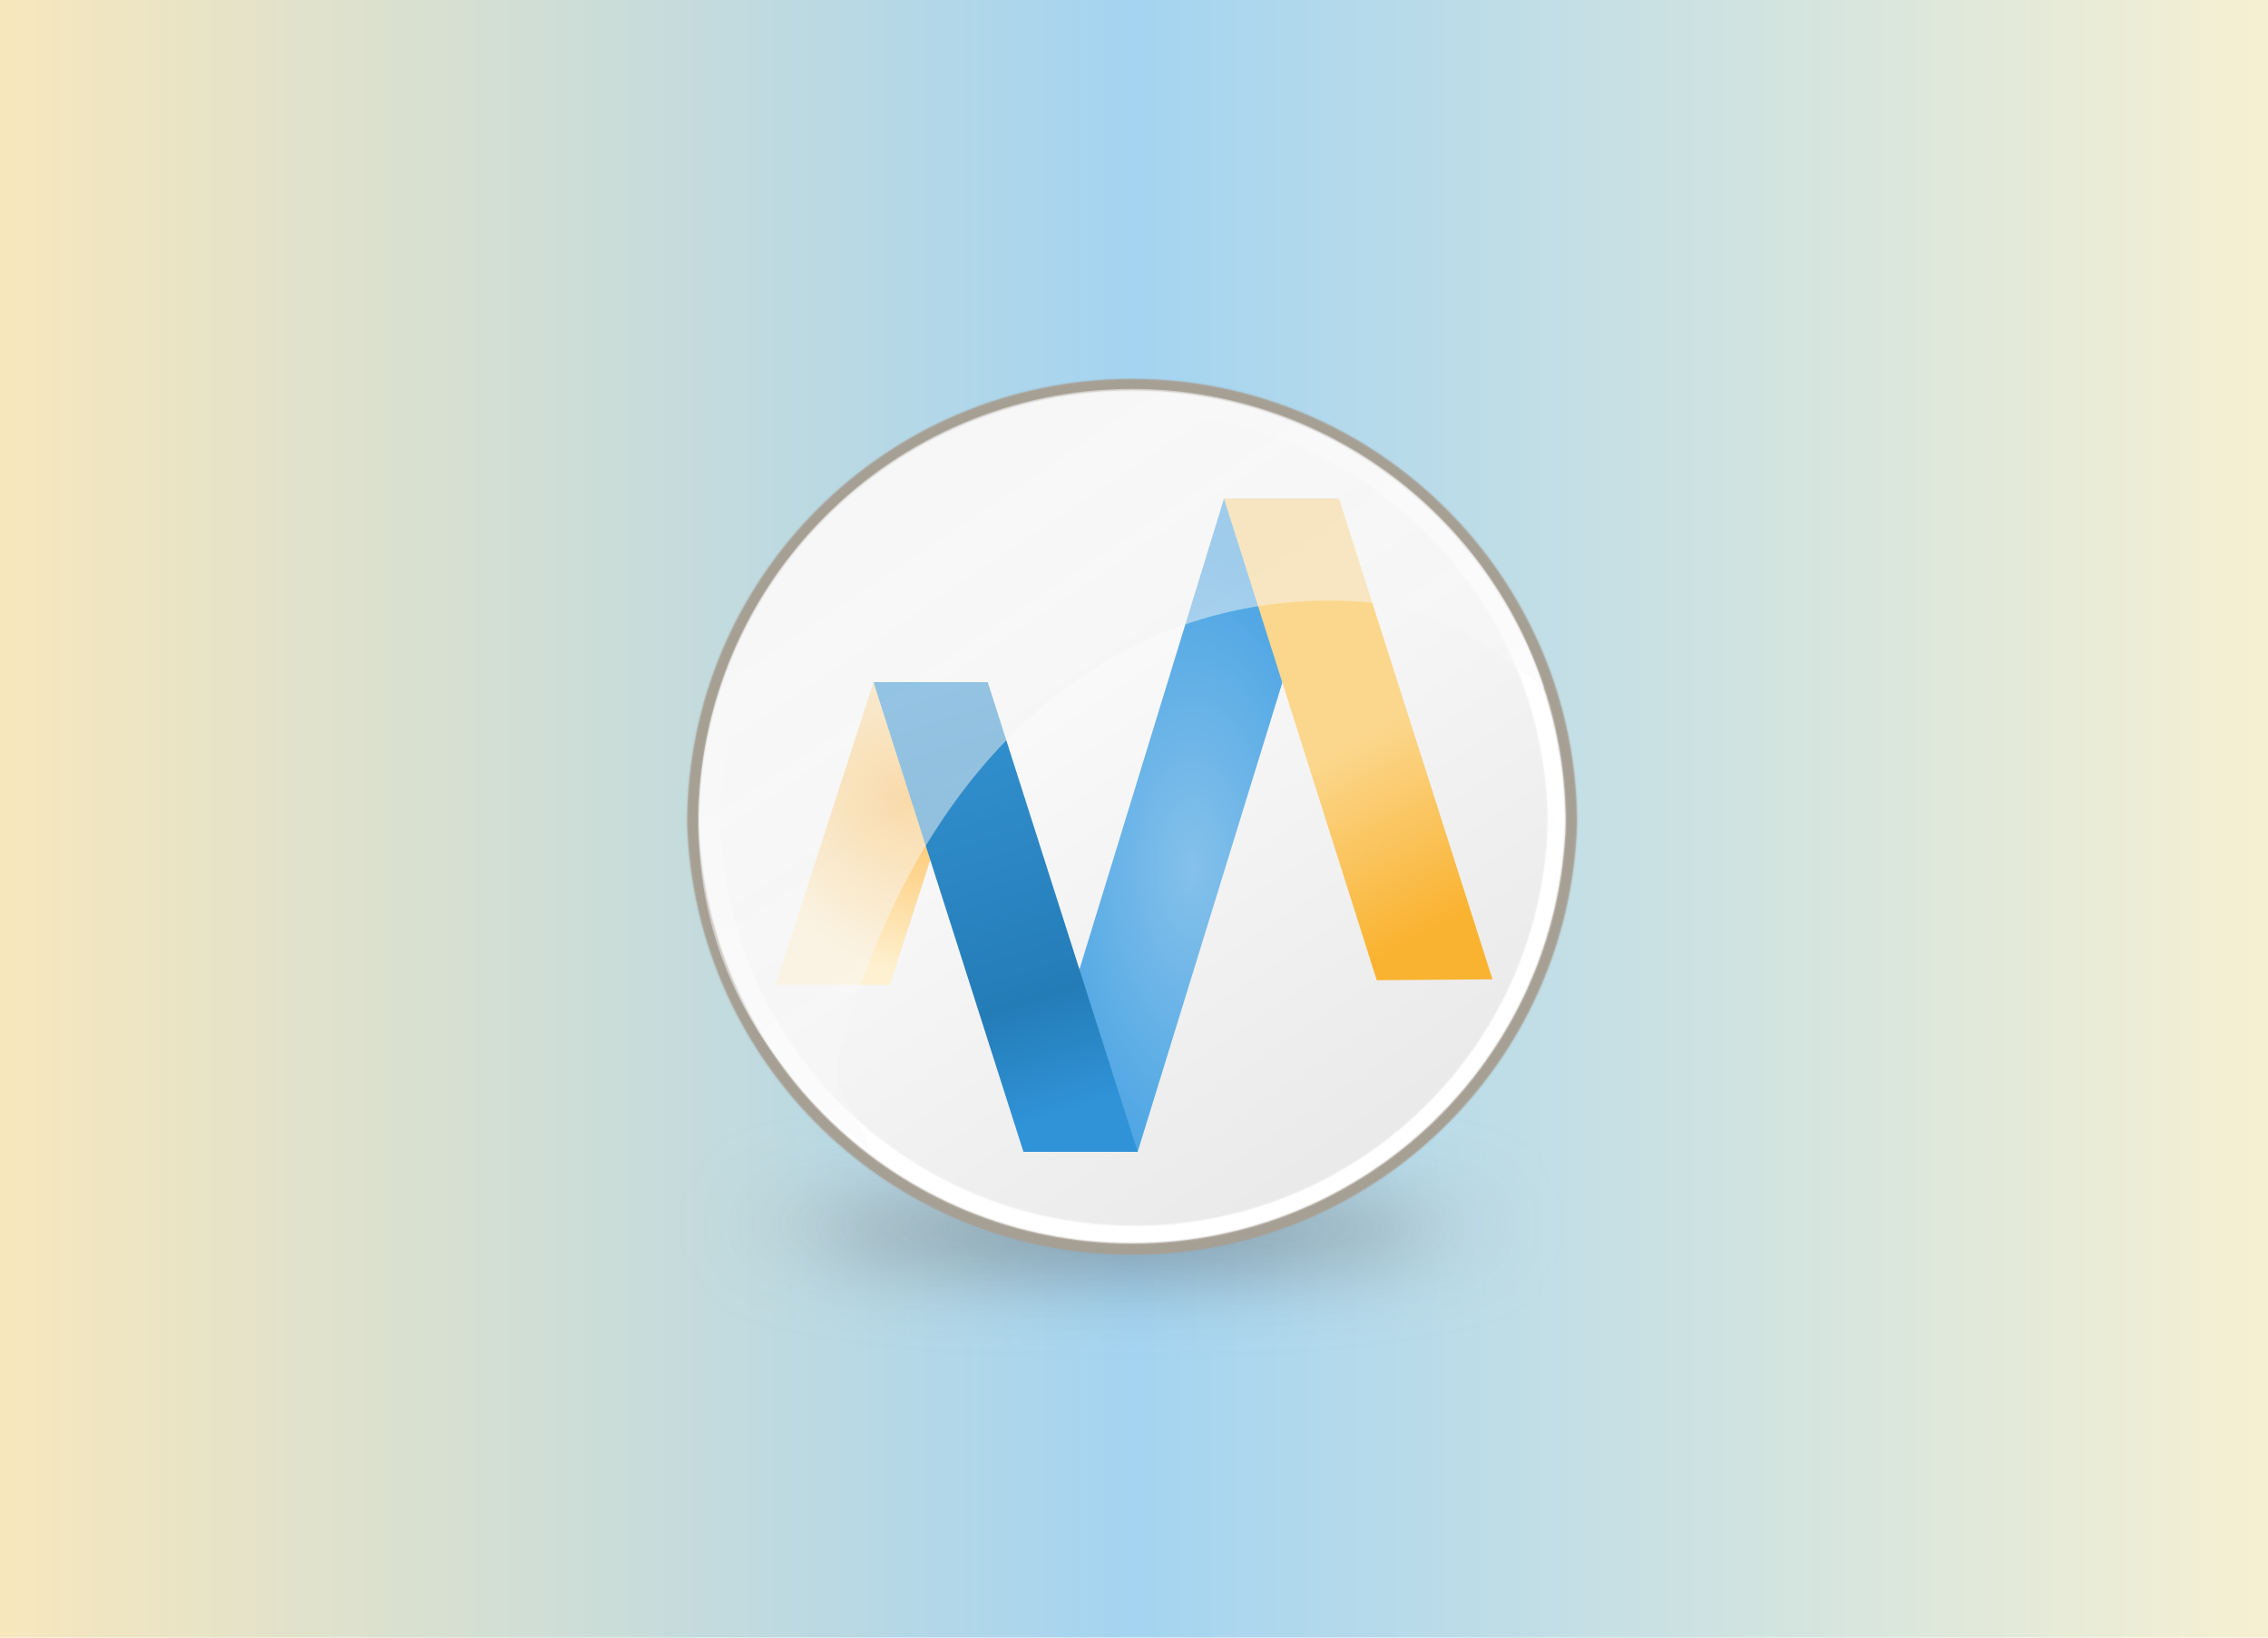
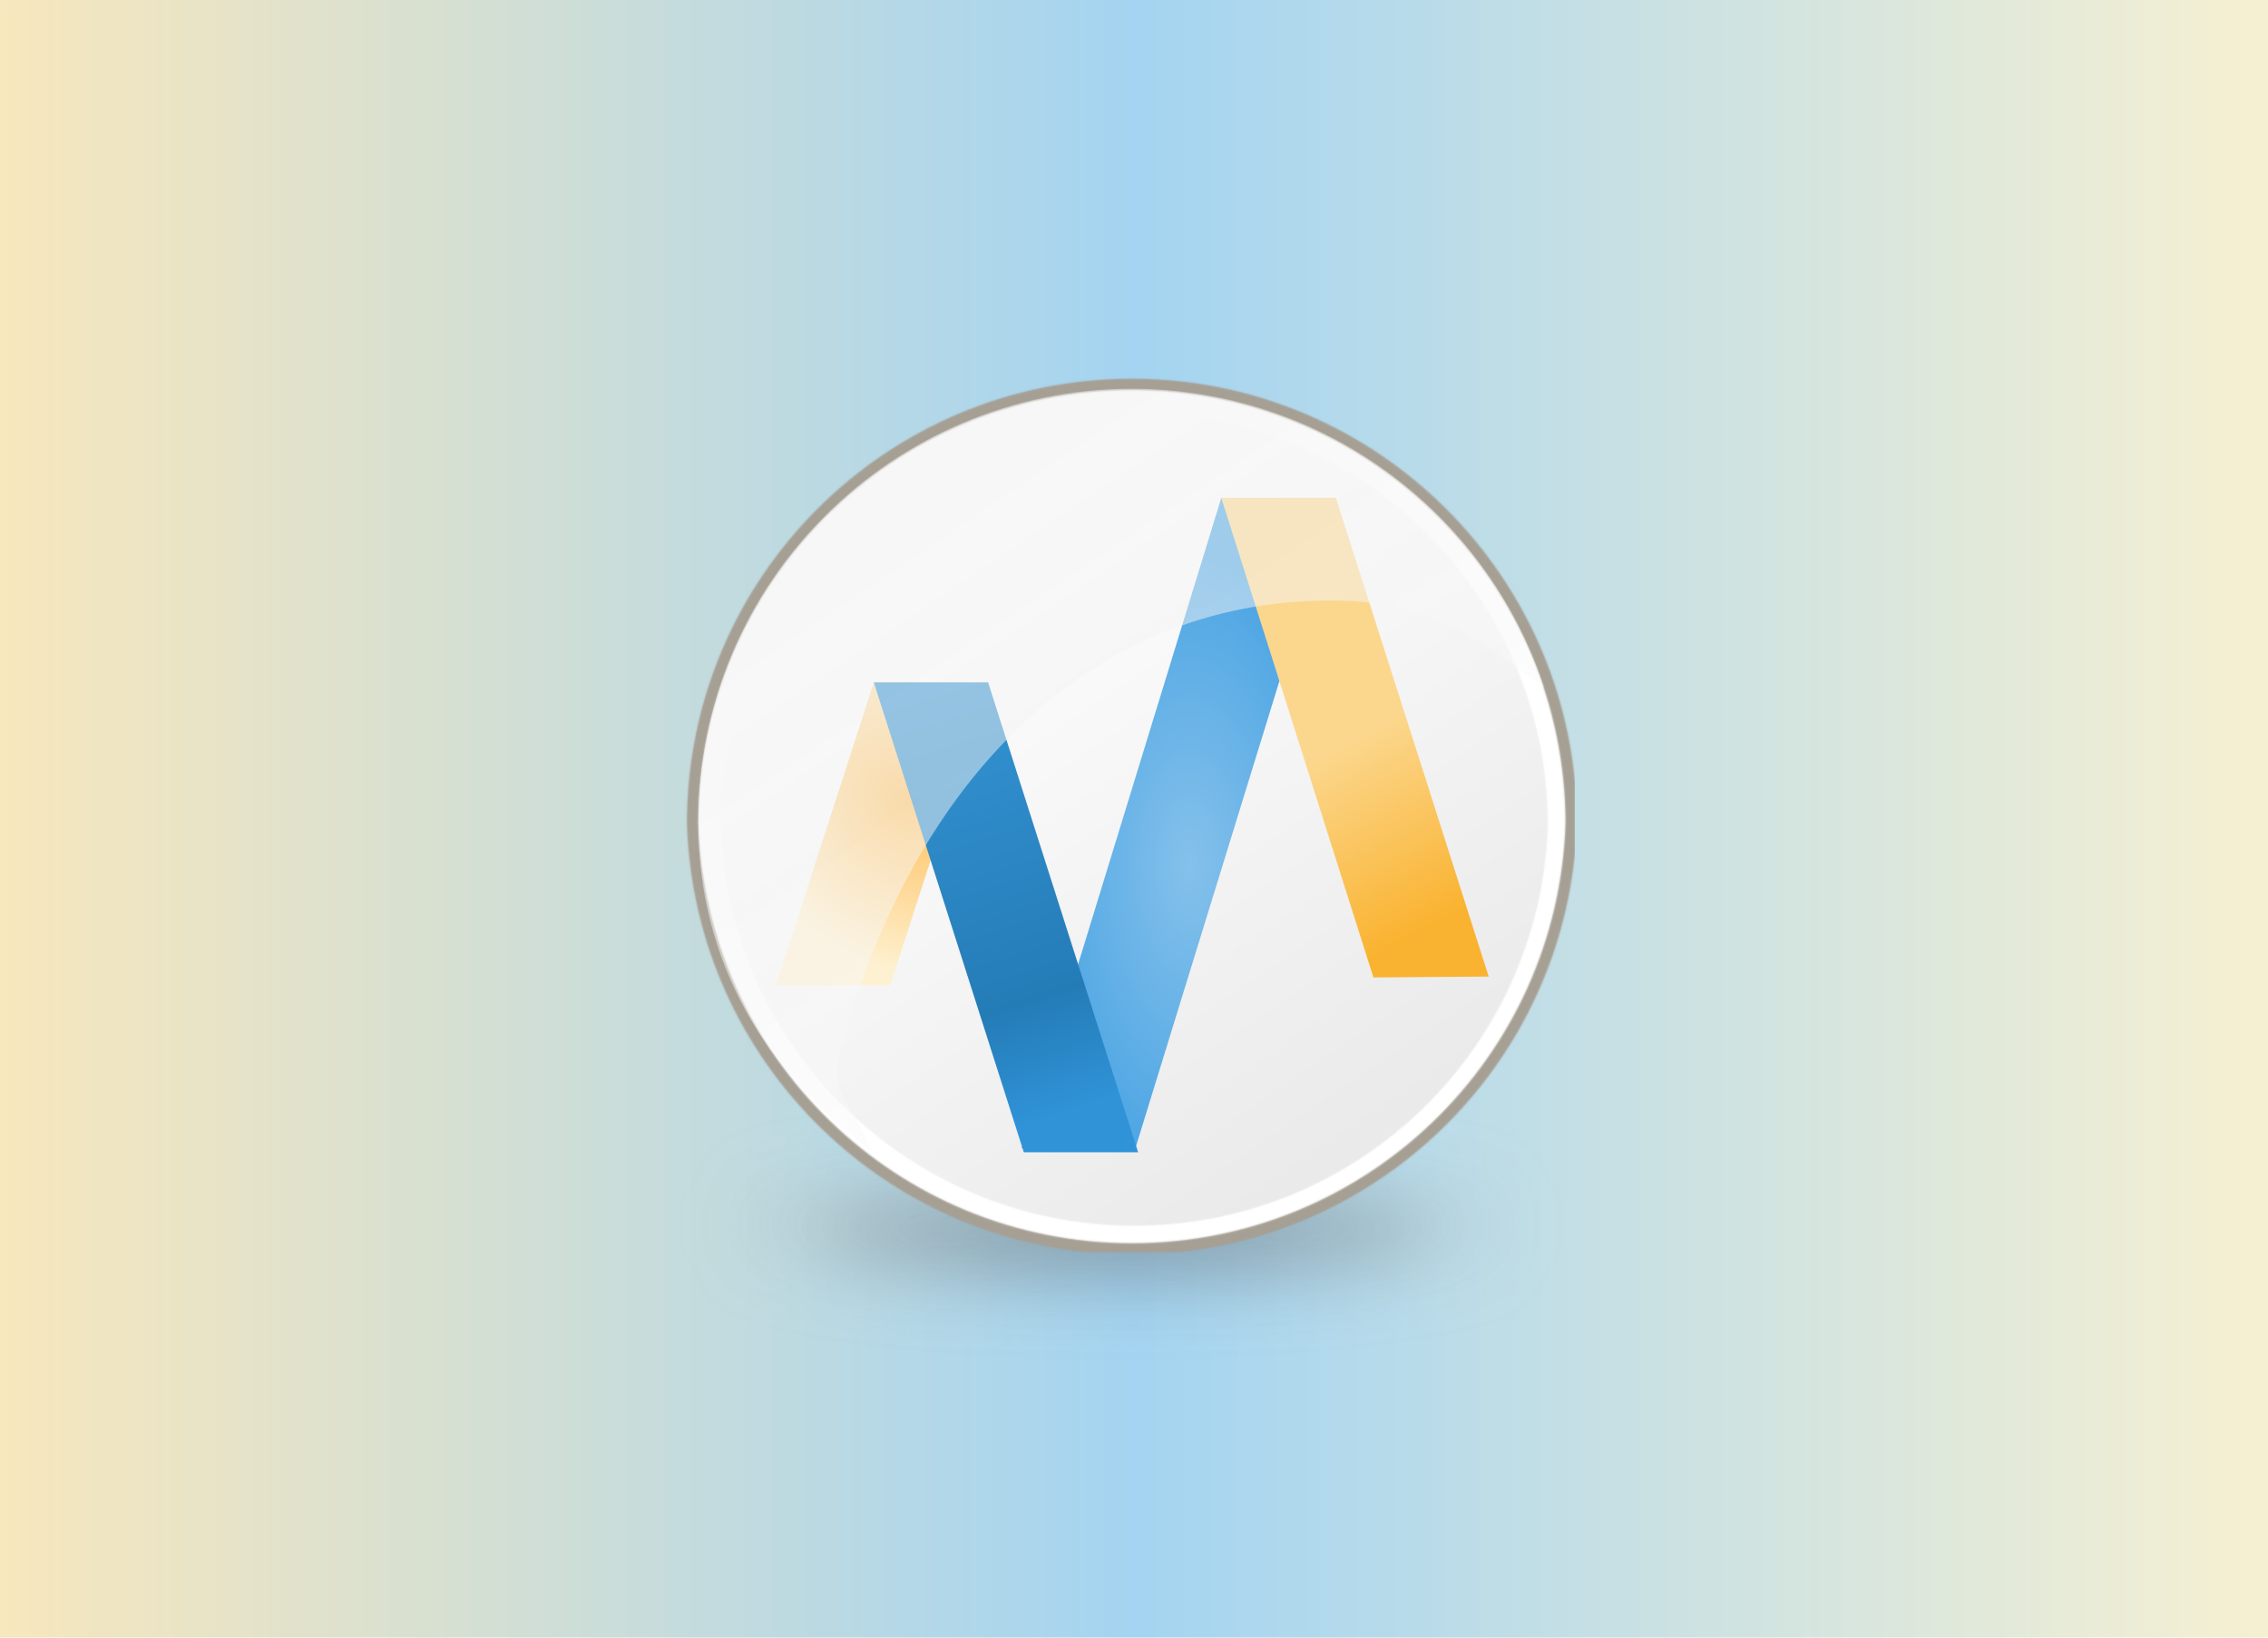
- <svg xmlns="http://www.w3.org/2000/svg" xmlns:xlink="http://www.w3.org/1999/xlink" viewBox="0 0 324 234">
+ <svg xmlns="http://www.w3.org/2000/svg" xmlns:xlink="http://www.w3.org/1999/xlink" width="324" height="234" viewBox="0 0 85.72 61.91">
  <defs>
-     <linearGradient id="d">
-       <stop offset=".002" stop-color="#f7e7bd" />
-       <stop offset=".5" stop-color="#a4d4f1" />
-       <stop offset="1" stop-color="#f6f0d2" />
-     </linearGradient>
-     <linearGradient id="h">
-       <stop offset="0" stop-color="#4e4e4e" stop-opacity=".82" />
-       <stop offset=".455" stop-color="#4e4e4e" stop-opacity=".82" />
-       <stop offset=".455" stop-color="#727272" stop-opacity=".82" />
-       <stop offset=".788" stop-color="#727272" stop-opacity=".82" />
-       <stop offset=".788" stop-color="#9e9e9e" stop-opacity=".396" />
-       <stop offset="1" stop-color="#9e9e9e" stop-opacity=".396" />
-     </linearGradient>
+     <linearGradient xlink:href="#a" id="u" x1="14.18" x2="35.24" y1="9.45" y2="40.64" gradientTransform="matrix(.9 0 0 .9 115.12 122.43)" gradientUnits="userSpaceOnUse" />
    <linearGradient id="g">
      <stop offset="0" stop-color="#85c1eb" />
      <stop offset="1" stop-color="#4aa4e3" />
    </linearGradient>
-     <linearGradient xlink:href="#a" id="r" x1="33" x2="37.34" y1="20.15" y2="28.26" gradientUnits="userSpaceOnUse" />
-     <linearGradient id="a">
+     <linearGradient xlink:href="#b" id="r" x1="33" x2="37.34" y1="20.15" y2="28.26" gradientUnits="userSpaceOnUse" />
+     <linearGradient id="b">
      <stop offset="0" stop-color="#fbd78e" />
      <stop offset="1" stop-color="#fab331" />
    </linearGradient>
-     <linearGradient id="i">
+     <linearGradient id="h">
      <stop offset="0" stop-color="#fec160" />
      <stop offset="1" stop-color="#fef1d1" />
    </linearGradient>
-     <linearGradient id="e">
+     <linearGradient xlink:href="#c" id="t" x1="151.03" x2="129.06" y1="151.55" y2="82.75" gradientUnits="userSpaceOnUse" />
+     <linearGradient id="c">
      <stop offset="0" stop-color="#3093d8" />
      <stop offset=".23" stop-color="#247cb7" />
      <stop offset="1" stop-color="#3898d8" />
    </linearGradient>
-     <linearGradient xlink:href="#b" id="m" x1="14.18" x2="35.24" y1="9.45" y2="40.64" gradientTransform="matrix(.9 0 0 .9 115.12 122.43)" gradientUnits="userSpaceOnUse" />
-     <linearGradient xlink:href="#c" id="u" x1="14.18" x2="35.24" y1="9.45" y2="40.64" gradientTransform="matrix(.9 0 0 .9 115.12 122.43)" gradientUnits="userSpaceOnUse" />
-     <linearGradient xlink:href="#d" id="j" x1="0" x2="324" y1="117" y2="117" gradientUnits="userSpaceOnUse" />
-     <linearGradient xlink:href="#e" id="t" x1="151.028" x2="129.061" y1="151.55" y2="82.755" gradientUnits="userSpaceOnUse" />
-     <linearGradient xlink:href="#f" id="o" x1="14.18" x2="35.24" y1="9.45" y2="40.64" gradientTransform="matrix(.9 0 0 .9 115.12 122.43)" gradientUnits="userSpaceOnUse" />
-     <radialGradient id="b" cx="27.16" cy="6.87" r="20.4" fx="27.16" fy="6.87" gradientTransform="matrix(0 2.94 -3.89 0 39.5 -67.7)" gradientUnits="userSpaceOnUse">
-       <stop offset="0" stop-color="#fff" />
-       <stop offset="1" stop-color="#fff" />
-     </radialGradient>
-     <radialGradient id="f" cx="27.16" cy="6.87" r="20.4" fx="27.16" fy="6.87" gradientTransform="matrix(0 2.94 -3.89 0 39.5 -67.7)" gradientUnits="userSpaceOnUse">
-       <stop offset="0" stop-color="#fff" />
-       <stop offset="1" stop-color="#eaeaea" />
-     </radialGradient>
-     <radialGradient id="c" cx="27.16" cy="6.87" r="20.4" fx="27.16" fy="6.87" gradientTransform="matrix(0 2.94 -3.89 0 39.5 -67.7)" gradientUnits="userSpaceOnUse">
+     <linearGradient xlink:href="#d" id="o" x1="14.18" x2="35.24" y1="9.45" y2="40.64" gradientTransform="matrix(.9 0 0 .9 115.12 122.43)" gradientUnits="userSpaceOnUse" />
+     <linearGradient xlink:href="#e" id="m" x1="14.18" x2="35.24" y1="9.45" y2="40.64" gradientTransform="matrix(.9 0 0 .9 115.12 122.43)" gradientUnits="userSpaceOnUse" />
+     <linearGradient id="i">
+       <stop offset="0" stop-color="#4e4e4e" stop-opacity=".82" />
+       <stop offset=".46" stop-color="#4e4e4e" stop-opacity=".82" />
+       <stop offset=".46" stop-color="#727272" stop-opacity=".82" />
+       <stop offset=".79" stop-color="#727272" stop-opacity=".82" />
+       <stop offset=".79" stop-color="#9e9e9e" stop-opacity=".4" />
+       <stop offset="1" stop-color="#9e9e9e" stop-opacity=".4" />
+     </linearGradient>
+     <linearGradient xlink:href="#f" id="j" x1="0" x2="324" y1="117" y2="117" gradientTransform="scale(.2646)" gradientUnits="userSpaceOnUse" />
+     <linearGradient id="f">
+       <stop offset="0" stop-color="#f7e7bd" />
+       <stop offset=".5" stop-color="#a4d4f1" />
+       <stop offset="1" stop-color="#f6f0d2" />
+     </linearGradient>
+     <radialGradient id="a" cx="27.16" cy="6.87" r="20.4" fx="27.16" fy="6.87" gradientTransform="matrix(0 2.94 -3.89 0 39.5 -67.7)" gradientUnits="userSpaceOnUse">
      <stop offset="0" stop-color="#f0f0f0" />
      <stop offset="1" stop-color="#fff" />
    </radialGradient>
    <radialGradient xlink:href="#g" id="q" cx="26.36" cy="24.53" r="7.26" fx="26.36" fy="24.53" gradientTransform="matrix(1 0 0 2.02 0 -23.97)" gradientUnits="userSpaceOnUse" />
-     <radialGradient xlink:href="#h" id="k" cx="23.68" cy="43.5" r="17" fx="23.846" fy="57.226" gradientTransform="matrix(3.74 0 0 .37 73.42 152.028)" gradientUnits="userSpaceOnUse" />
-     <radialGradient xlink:href="#i" id="s" cx="123.106" cy="111.834" r="14.85" fx="123.106" fy="111.834" gradientTransform="matrix(-1.07 1.1 -1.27 -1.24 402.494 111.024)" gradientUnits="userSpaceOnUse" />
-     <filter id="n" width="1.033" height="1.033" x="-.016" y="-.017" color-interpolation-filters="sRGB">
+     <radialGradient xlink:href="#h" id="s" cx="123.11" cy="111.83" r="14.85" fx="123.11" fy="111.83" gradientTransform="matrix(-1.07 1.1 -1.27 -1.24 402.5 111.02)" gradientUnits="userSpaceOnUse" />
+     <radialGradient id="d" cx="27.16" cy="6.87" r="20.4" fx="27.16" fy="6.87" gradientTransform="matrix(0 2.94 -3.89 0 39.5 -67.7)" gradientUnits="userSpaceOnUse">
+       <stop offset="0" stop-color="#fff" />
+       <stop offset="1" stop-color="#eaeaea" />
+     </radialGradient>
+     <radialGradient id="e" cx="27.16" cy="6.87" r="20.4" fx="27.16" fy="6.87" gradientTransform="matrix(0 2.94 -3.89 0 39.5 -67.7)" gradientUnits="userSpaceOnUse">
+       <stop offset="0" stop-color="#fff" />
+       <stop offset="1" stop-color="#fff" />
+     </radialGradient>
+     <radialGradient xlink:href="#i" id="k" cx="23.68" cy="43.5" r="17" fx="23.85" fy="57.23" gradientTransform="matrix(3.74 0 0 .37 73.42 152.03)" gradientUnits="userSpaceOnUse" />
+     <filter id="v" width="1" height="1" x="0" y="0" color-interpolation-filters="sRGB">
+       <feGaussianBlur stdDeviation=".01" />
+     </filter>
+     <filter id="p" width="1.01" height="1.01" x="0" y="0" color-interpolation-filters="sRGB">
      <feGaussianBlur stdDeviation=".05" />
    </filter>
-     <filter id="p" width="1.006" height="1.006" x="-.003" y="-.003" color-interpolation-filters="sRGB">
+     <filter id="n" width="1.03" height="1.03" x="-.02" y="-.02" color-interpolation-filters="sRGB">
      <feGaussianBlur stdDeviation=".05" />
    </filter>
-     <filter id="l" width="1.194" height="2.99" x="-.097" y="-.995" color-interpolation-filters="sRGB">
-       <feGaussianBlur stdDeviation="5.153" />
-     </filter>
-     <filter id="v" width="1.001" height="1.001" x="0" y="-.001" color-interpolation-filters="sRGB">
-       <feGaussianBlur stdDeviation=".007" />
+     <filter id="l" width="1.19" height="2.99" x="-.1" y="-1" color-interpolation-filters="sRGB">
+       <feGaussianBlur stdDeviation="5.15" />
    </filter>
  </defs>
-   <rect width="324" height="234" fill="url(#j)" paint-order="markers fill stroke" rx=".05" ry=".09" />
-   <path fill="url(#k)" d="M225.592 167.921a63.592 6.214 0 0 1-127.184 0 63.592 6.214 0 1 1 127.184 0z" filter="url(#l)" opacity=".6" transform="matrix(.86 0 0 1.05 20.902 -1.334)" />
-   <path fill="url(#m)" stroke="#a69f94" d="M136.94 125.25a19 19 0 0 0-19 19 19.01 19.01 0 0 0 38 0c0-10.48-8.52-19-19-19z" color="#000" filter="url(#n)" paint-order="stroke fill markers" transform="matrix(3.26 0 0 3.26 -284.695 -352.551)" />
-   <path fill="url(#o)" d="M136.94 125.25a19 19 0 0 0-19 19 19.01 19.01 0 0 0 38 0c0-10.48-8.52-19-19-19z" color="#000" filter="url(#p)" paint-order="stroke fill markers" transform="matrix(3.11 0 0 3.11 -263.883 -330.674)" />
+   <rect width="85.72" height="61.91" fill="url(#j)" paint-order="markers fill stroke" rx=".01" ry=".02" />
+   <path fill="url(#k)" d="M225.6 167.92a63.6 6.21 0 0 1-127.2 0 63.6 6.21 0 1 1 127.2 0z" filter="url(#l)" opacity=".6" transform="matrix(.2275 0 0 .2778 5.53 -.35)" />
+   <path fill="url(#m)" stroke="#a69f94" d="M136.94 125.25a19 19 0 0 0-19 19 19.01 19.01 0 0 0 38 0c0-10.48-8.52-19-19-19z" color="#000" filter="url(#n)" paint-order="stroke fill markers" transform="translate(-75.33 -93.28) scale(.8625)" />
+   <path fill="url(#o)" d="M136.94 125.25a19 19 0 0 0-19 19 19.01 19.01 0 0 0 38 0c0-10.48-8.52-19-19-19z" color="#000" filter="url(#p)" paint-order="stroke fill markers" transform="translate(-69.82 -87.5) scale(.8229)" />
  <g stroke-width=".08" image-rendering="optimizeQuality">
-     <path fill="url(#q)" d="M18.688 38.474h5.18L33 8.85h-5.22z" class="cls-5" transform="matrix(3.15 0 0 3.15 87.34 43.392)" />
-     <path fill="url(#r)" d="m34.71 30.69 5.25-.04L33 8.84h-5.22z" class="cls-6" transform="matrix(3.15 0 0 3.15 87.34 43.392)" />
-     <path fill="url(#s)" d="M123.8 91.1h16l-13.7 42.4h-16z" paint-order="markers fill stroke" transform="matrix(1.02 0 0 1.02 -1.49 4.548)" />
-     <path fill="url(#t)" d="M123.8 91.1h16l21 65.8h-16z" paint-order="markers fill stroke" transform="matrix(1.02 0 0 1.02 -1.49 4.548)" />
+     <path fill="url(#q)" d="M18.69 38.47h5.18L33 8.85h-5.22z" class="cls-5" transform="matrix(.83 0 0 .83 23.1 11.48)" />
+     <path fill="url(#r)" d="m34.71 30.69 5.25-.04L33 8.84h-5.22z" class="cls-6" transform="matrix(.83 0 0 .83 23.1 11.48)" />
+     <path fill="url(#s)" d="M123.8 91.1h16l-13.7 42.4h-16z" paint-order="markers fill stroke" transform="matrix(.27 0 0 .27 -.4 1.2)" />
+     <path fill="url(#t)" d="M123.8 91.1h16l21 65.8h-16z" paint-order="markers fill stroke" transform="matrix(.27 0 0 .27 -.4 1.2)" />
  </g>
-   <path fill="url(#u)" d="M136.94 125.25c-10.493 0-19 8.507-19 19 0 6.2 2.97 10.928 7.57 14.408-.6-1.86-1.888-2.38-1.355-4.37 3.203-11.951 10.995-19.758 21.488-19.758 4.125-.008 6.066 1.334 9.357 3.82a19.02 19.02 0 0 0-18.06-13.1z" filter="url(#v)" opacity=".5" paint-order="stroke fill markers" transform="matrix(3.26 0 0 3.26 -284.695 -352.751)" />
+   <path fill="url(#u)" d="M136.94 125.25a19 19 0 0 0-19 19c0 6.2 2.97 10.93 7.57 14.4-.6-1.85-1.89-2.37-1.36-4.36 3.2-11.95 11-19.76 21.5-19.76 4.12 0 6.06 1.33 9.35 3.82a19.02 19.02 0 0 0-18.06-13.1z" filter="url(#v)" opacity=".5" paint-order="stroke fill markers" transform="translate(-75.33 -93.33) scale(.8625)" />
</svg>
